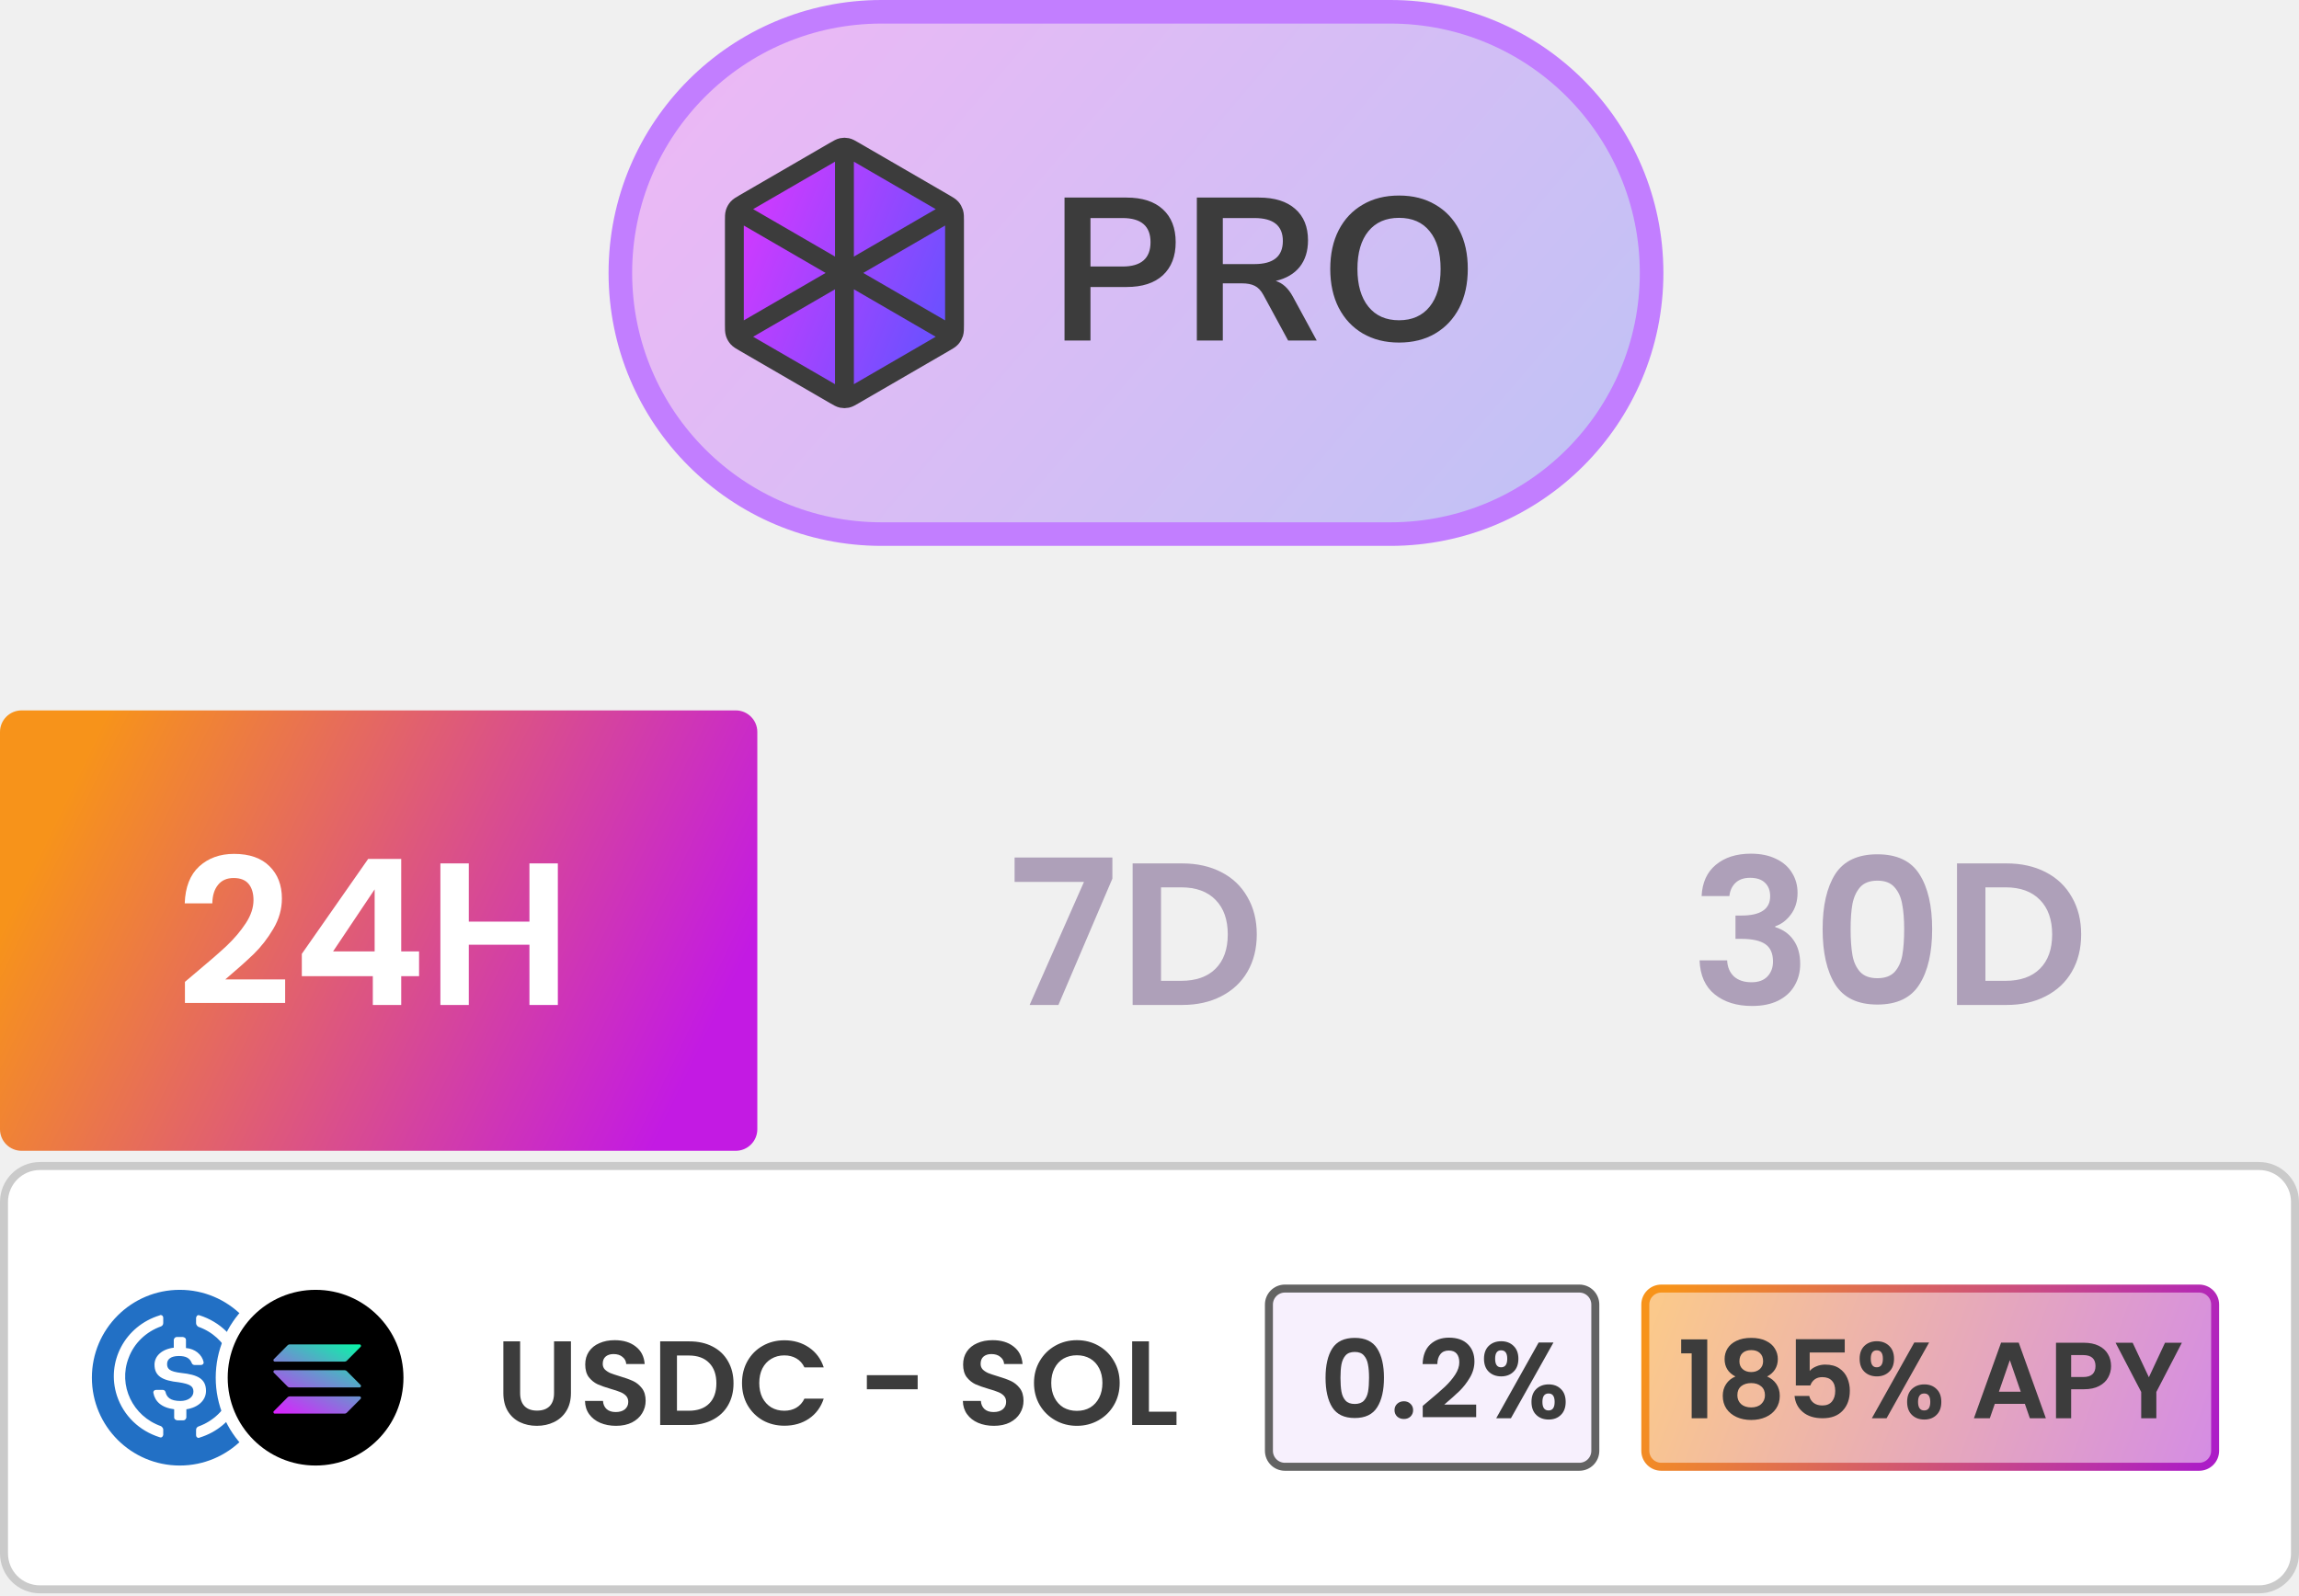
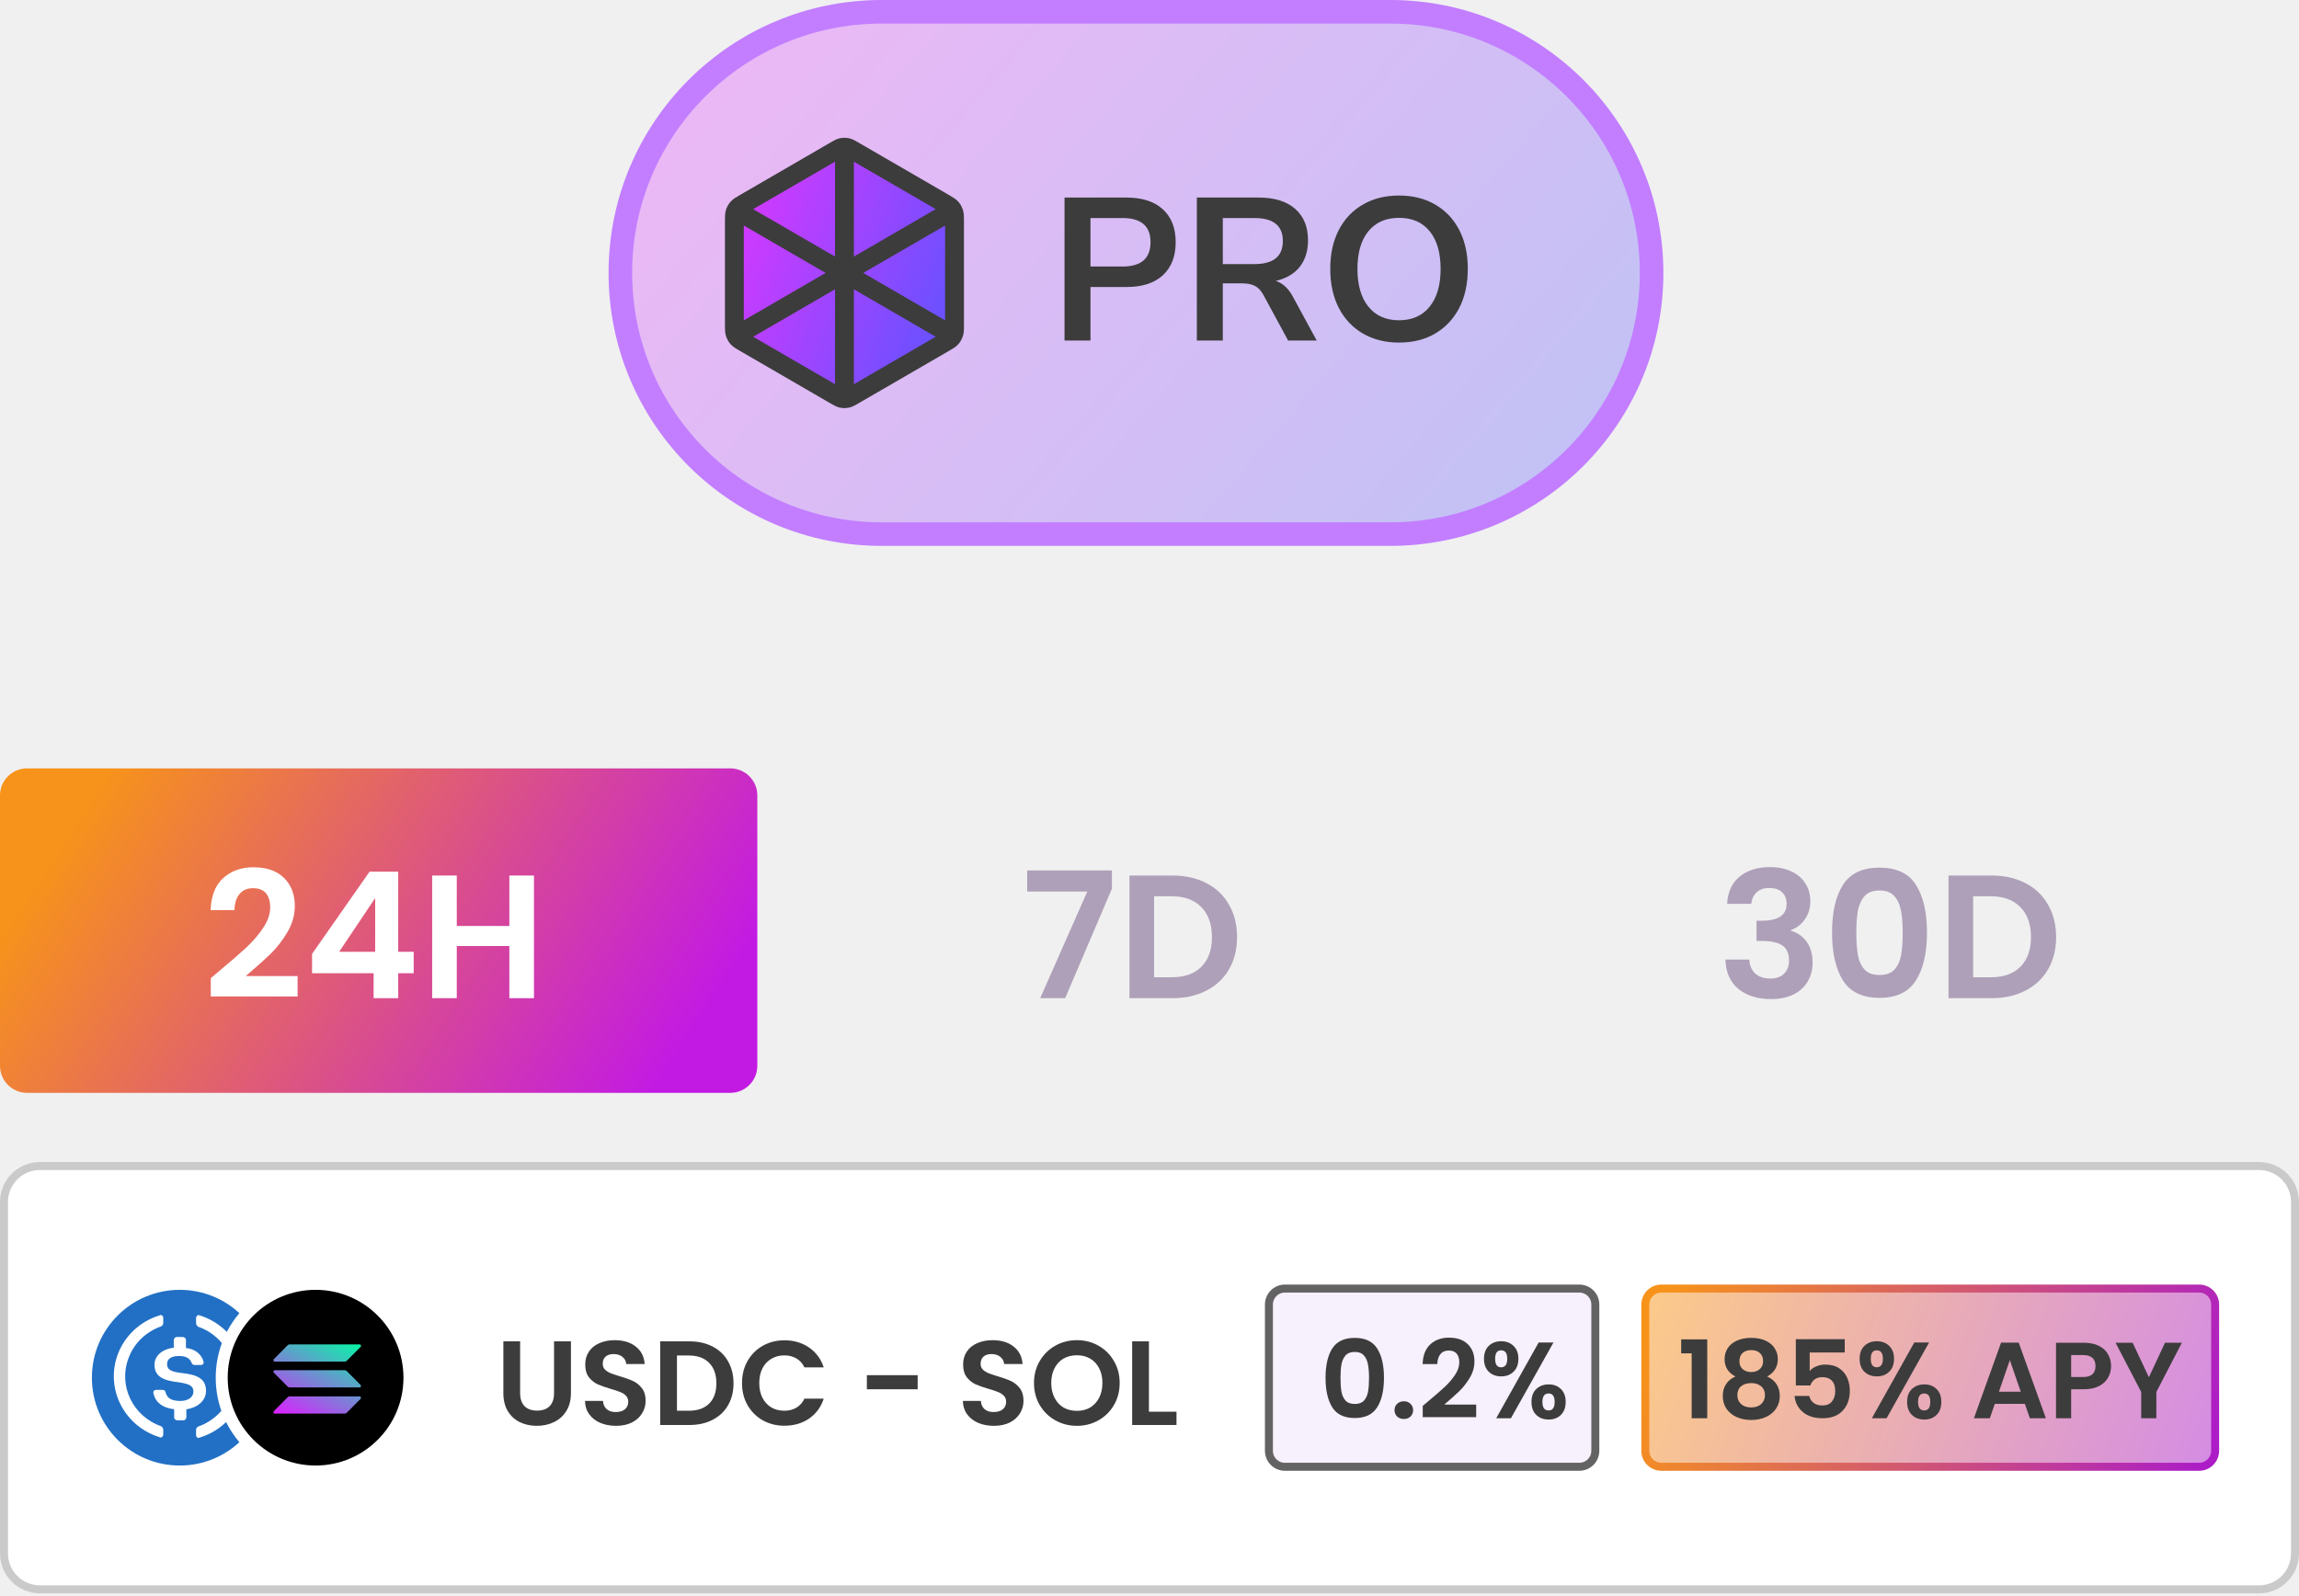
<svg xmlns="http://www.w3.org/2000/svg" width="170" height="118" viewBox="0 0 170 118" fill="none">
-   <rect x="45.872" y="0.872" width="76.256" height="38.632" rx="19.316" fill="url(#paint0_linear_1490_159980)" fill-opacity="0.3" />
+   <rect x="45.872" y="0.872" width="76.256" height="38.632" rx="19.316" fill="url(#paint0_linear_1681_114566)" fill-opacity="0.3" />
  <rect x="45.872" y="0.872" width="76.256" height="38.632" rx="19.316" stroke="#C27EFF" stroke-width="1.744" />
-   <path d="M61.74 11.156C61.997 11.008 62.125 10.933 62.261 10.904C62.381 10.878 62.505 10.878 62.625 10.904C62.761 10.933 62.889 11.008 63.146 11.156L69.839 15.037C70.11 15.194 70.245 15.273 70.344 15.384C70.431 15.483 70.497 15.6 70.538 15.728C70.583 15.872 70.583 16.034 70.583 16.357V24.019C70.583 24.342 70.583 24.504 70.538 24.648C70.497 24.776 70.431 24.893 70.344 24.992C70.245 25.104 70.11 25.182 69.839 25.339L63.146 29.22C62.889 29.368 62.761 29.443 62.625 29.472C62.505 29.498 62.381 29.498 62.261 29.472C62.125 29.443 61.997 29.368 61.74 29.22L55.047 25.339C54.776 25.182 54.641 25.104 54.542 24.992C54.455 24.893 54.389 24.776 54.348 24.648C54.303 24.504 54.303 24.342 54.303 24.019V16.357C54.303 16.034 54.303 15.872 54.348 15.728C54.389 15.6 54.455 15.483 54.542 15.384C54.641 15.273 54.776 15.194 55.047 15.037L61.74 11.156Z" fill="url(#paint1_linear_1490_159980)" />
+   <path d="M61.74 11.156C61.997 11.008 62.125 10.933 62.261 10.904C62.381 10.878 62.505 10.878 62.625 10.904C62.761 10.933 62.889 11.008 63.146 11.156L69.839 15.037C70.11 15.194 70.245 15.273 70.344 15.384C70.431 15.483 70.497 15.6 70.538 15.728C70.583 15.872 70.583 16.034 70.583 16.357V24.019C70.583 24.342 70.583 24.504 70.538 24.648C70.497 24.776 70.431 24.893 70.344 24.992C70.245 25.104 70.11 25.182 69.839 25.339L63.146 29.22C62.889 29.368 62.761 29.443 62.625 29.472C62.505 29.498 62.381 29.498 62.261 29.472C62.125 29.443 61.997 29.368 61.74 29.22L55.047 25.339C54.776 25.182 54.641 25.104 54.542 24.992C54.455 24.893 54.389 24.776 54.348 24.648C54.303 24.504 54.303 24.342 54.303 24.019V16.357C54.303 16.034 54.303 15.872 54.348 15.728C54.389 15.6 54.455 15.483 54.542 15.384C54.641 15.273 54.776 15.194 55.047 15.037L61.74 11.156Z" fill="url(#paint1_linear_1681_114566)" />
  <path d="M62.443 11.221V20.188M62.443 20.188L70.131 15.731M62.443 20.188L54.755 15.731M62.443 20.188V29.155M70.131 24.645L63.146 20.595C62.889 20.447 62.761 20.372 62.625 20.343C62.505 20.317 62.381 20.317 62.261 20.343C62.125 20.372 61.997 20.447 61.74 20.595L54.755 24.645M70.583 24.019V16.357C70.583 16.034 70.583 15.872 70.538 15.728C70.497 15.6 70.431 15.483 70.344 15.384C70.245 15.273 70.11 15.194 69.839 15.037L63.146 11.156C62.889 11.008 62.761 10.933 62.625 10.904C62.505 10.878 62.381 10.878 62.261 10.904C62.125 10.933 61.997 11.008 61.74 11.156L55.047 15.037C54.776 15.194 54.641 15.273 54.542 15.384C54.455 15.483 54.389 15.6 54.348 15.728C54.303 15.872 54.303 16.034 54.303 16.357V24.019C54.303 24.342 54.303 24.504 54.348 24.648C54.389 24.776 54.455 24.893 54.542 24.992C54.641 25.104 54.776 25.182 55.047 25.339L61.74 29.22C61.997 29.368 62.125 29.443 62.261 29.472C62.381 29.498 62.505 29.498 62.625 29.472C62.761 29.443 62.889 29.368 63.146 29.22L69.839 25.339C70.11 25.182 70.245 25.104 70.344 24.992C70.431 24.893 70.497 24.776 70.538 24.648C70.583 24.504 70.583 24.342 70.583 24.019Z" stroke="#3C3C3C" stroke-width="1.395" stroke-linecap="round" stroke-linejoin="round" />
  <path d="M78.716 25.188V14.613H83.305C84.466 14.613 85.361 14.903 85.99 15.483C86.621 16.063 86.936 16.873 86.936 17.913C86.936 18.953 86.621 19.768 85.99 20.358C85.361 20.938 84.466 21.228 83.305 21.228H80.635V25.188H78.716ZM80.635 19.713H83.005C84.385 19.713 85.076 19.113 85.076 17.913C85.076 16.723 84.385 16.128 83.005 16.128H80.635V19.713ZM88.501 25.188V14.613H93.091C94.251 14.613 95.146 14.893 95.776 15.453C96.406 16.003 96.721 16.778 96.721 17.778C96.721 18.568 96.516 19.223 96.106 19.743C95.696 20.253 95.106 20.598 94.336 20.778C94.846 20.938 95.266 21.323 95.596 21.933L97.366 25.188H95.251L93.421 21.813C93.241 21.483 93.026 21.258 92.776 21.138C92.536 21.018 92.226 20.958 91.846 20.958H90.421V25.188H88.501ZM90.421 19.533H92.761C94.161 19.533 94.861 18.963 94.861 17.823C94.861 16.693 94.161 16.128 92.761 16.128H90.421V19.533ZM103.451 25.338C102.431 25.338 101.536 25.113 100.766 24.663C100.006 24.213 99.416 23.583 98.996 22.773C98.576 21.953 98.366 20.993 98.366 19.893C98.366 18.783 98.576 17.823 98.996 17.013C99.416 16.203 100.006 15.578 100.766 15.138C101.526 14.688 102.421 14.463 103.451 14.463C104.481 14.463 105.376 14.688 106.136 15.138C106.896 15.578 107.486 16.203 107.906 17.013C108.326 17.823 108.536 18.778 108.536 19.878C108.536 20.988 108.326 21.953 107.906 22.773C107.486 23.583 106.896 24.213 106.136 24.663C105.376 25.113 104.481 25.338 103.451 25.338ZM103.451 23.688C104.421 23.688 105.176 23.353 105.716 22.683C106.256 22.013 106.526 21.083 106.526 19.893C106.526 18.693 106.256 17.763 105.716 17.103C105.186 16.443 104.431 16.113 103.451 16.113C102.481 16.113 101.726 16.443 101.186 17.103C100.646 17.763 100.376 18.693 100.376 19.893C100.376 21.083 100.646 22.013 101.186 22.683C101.726 23.353 102.481 23.688 103.451 23.688Z" fill="#3C3C3C" />
  <rect x="0.295" y="86.245" width="169.409" height="31.31" rx="2.658" fill="white" />
  <rect x="0.295" y="86.245" width="169.409" height="31.31" rx="2.658" stroke="#CACACA" stroke-width="0.591" />
  <circle cx="13.293" cy="101.9" r="6.941" fill="#2270C5" stroke="white" stroke-width="0.886" />
  <path d="M15.233 102.881C15.233 101.986 14.622 101.679 13.401 101.55C12.529 101.448 12.355 101.243 12.355 100.885C12.355 100.527 12.646 100.297 13.227 100.297C13.75 100.297 14.041 100.45 14.186 100.834C14.216 100.911 14.303 100.962 14.39 100.962H14.855C14.972 100.962 15.059 100.885 15.059 100.783V100.757C14.943 100.194 14.419 99.759 13.751 99.708V99.094C13.751 98.991 13.664 98.914 13.518 98.889H13.082C12.966 98.889 12.879 98.966 12.85 99.094V99.682C11.978 99.785 11.425 100.296 11.425 100.936C11.425 101.781 12.006 102.113 13.227 102.241C14.042 102.369 14.303 102.522 14.303 102.932C14.303 103.342 13.897 103.623 13.344 103.623C12.588 103.623 12.327 103.342 12.239 102.958C12.21 102.855 12.123 102.804 12.036 102.804H11.542C11.425 102.804 11.338 102.881 11.338 102.984V103.009C11.454 103.649 11.919 104.11 12.879 104.238V104.852C12.879 104.954 12.966 105.031 13.111 105.056H13.547C13.664 105.056 13.751 104.98 13.78 104.852V104.238C14.651 104.109 15.233 103.572 15.233 102.881Z" fill="white" />
  <path d="M11.909 105.488C9.805 104.752 8.726 102.467 9.509 100.444C9.913 99.341 10.804 98.501 11.909 98.106C12.018 98.054 12.071 97.975 12.071 97.844V97.476C12.071 97.371 12.018 97.292 11.909 97.266C11.882 97.266 11.829 97.266 11.801 97.293C9.239 98.081 7.836 100.734 8.645 103.23C9.131 104.7 10.291 105.83 11.801 106.303C11.909 106.355 12.017 106.303 12.044 106.198C12.071 106.171 12.071 106.145 12.071 106.092V105.725C12.071 105.645 11.99 105.541 11.909 105.488ZM14.768 97.292C14.66 97.24 14.553 97.292 14.526 97.397C14.499 97.424 14.499 97.45 14.499 97.502V97.87C14.499 97.975 14.579 98.08 14.66 98.133C16.765 98.869 17.844 101.154 17.061 103.177C16.657 104.28 15.766 105.12 14.66 105.514C14.552 105.567 14.499 105.645 14.499 105.777V106.145C14.499 106.25 14.552 106.329 14.66 106.355C14.688 106.355 14.741 106.355 14.768 106.328C17.331 105.54 18.734 102.887 17.925 100.391C17.439 98.895 16.253 97.765 14.768 97.292Z" fill="white" />
  <circle cx="23.336" cy="101.9" r="6.941" fill="black" stroke="white" stroke-width="0.886" />
-   <path d="M21.269 103.347C21.308 103.307 21.362 103.285 21.418 103.285H26.588C26.682 103.285 26.73 103.4 26.663 103.466L25.641 104.495C25.601 104.536 25.548 104.558 25.492 104.558H20.323C20.228 104.558 20.181 104.443 20.248 104.377L21.269 103.347Z" fill="url(#paint2_linear_1490_159980)" />
-   <path d="M21.269 99.501C21.308 99.46 21.362 99.438 21.418 99.438H26.588C26.682 99.438 26.73 99.553 26.663 99.62L25.641 100.649C25.601 100.689 25.548 100.711 25.492 100.711H20.323C20.228 100.711 20.181 100.596 20.248 100.53L21.269 99.501Z" fill="url(#paint3_linear_1490_159980)" />
-   <path d="M25.641 101.411C25.601 101.371 25.548 101.349 25.492 101.349H20.323C20.228 101.349 20.181 101.464 20.248 101.53L21.27 102.559C21.31 102.6 21.363 102.622 21.419 102.622H26.589C26.684 102.622 26.731 102.507 26.664 102.44L25.641 101.411Z" fill="url(#paint4_linear_1490_159980)" />
+   <path d="M21.269 103.347C21.308 103.307 21.362 103.285 21.418 103.285H26.588C26.682 103.285 26.73 103.4 26.663 103.466L25.641 104.495C25.601 104.536 25.548 104.558 25.492 104.558H20.323C20.228 104.558 20.181 104.443 20.248 104.377L21.269 103.347Z" fill="url(#paint2_linear_1681_114566)" />
+   <path d="M21.269 99.501C21.308 99.46 21.362 99.438 21.418 99.438H26.588C26.682 99.438 26.73 99.553 26.663 99.62L25.641 100.649C25.601 100.689 25.548 100.711 25.492 100.711H20.323C20.228 100.711 20.181 100.596 20.248 100.53L21.269 99.501Z" fill="url(#paint3_linear_1681_114566)" />
+   <path d="M25.641 101.411C25.601 101.371 25.548 101.349 25.492 101.349H20.323C20.228 101.349 20.181 101.464 20.248 101.53L21.27 102.559C21.31 102.6 21.363 102.622 21.419 102.622H26.589C26.684 102.622 26.731 102.507 26.664 102.44L25.641 101.411Z" fill="url(#paint4_linear_1681_114566)" />
  <path d="M38.461 99.214V103.042C38.461 103.462 38.571 103.784 38.789 104.008C39.008 104.227 39.315 104.336 39.711 104.336C40.112 104.336 40.423 104.227 40.641 104.008C40.86 103.784 40.969 103.462 40.969 103.042V99.214H42.218V103.033C42.218 103.559 42.103 104.005 41.873 104.371C41.648 104.732 41.344 105.004 40.96 105.187C40.582 105.37 40.16 105.461 39.693 105.461C39.232 105.461 38.813 105.37 38.435 105.187C38.062 105.004 37.767 104.732 37.548 104.371C37.33 104.005 37.221 103.559 37.221 103.033V99.214H38.461ZM45.553 105.461C45.121 105.461 44.732 105.388 44.383 105.24C44.04 105.092 43.769 104.88 43.568 104.602C43.367 104.324 43.264 103.996 43.258 103.618H44.587C44.605 103.872 44.693 104.073 44.853 104.221C45.018 104.369 45.243 104.442 45.526 104.442C45.816 104.442 46.043 104.374 46.209 104.239C46.374 104.097 46.457 103.914 46.457 103.689C46.457 103.506 46.401 103.355 46.288 103.237C46.176 103.119 46.034 103.028 45.863 102.963C45.697 102.892 45.467 102.815 45.172 102.732C44.77 102.614 44.442 102.499 44.188 102.387C43.94 102.268 43.724 102.094 43.541 101.864C43.364 101.627 43.275 101.314 43.275 100.924C43.275 100.558 43.367 100.239 43.55 99.967C43.733 99.696 43.99 99.489 44.321 99.347C44.652 99.199 45.03 99.126 45.455 99.126C46.093 99.126 46.61 99.282 47.006 99.595C47.408 99.902 47.629 100.334 47.671 100.889H46.306C46.294 100.676 46.203 100.502 46.031 100.366C45.866 100.224 45.644 100.153 45.367 100.153C45.124 100.153 44.929 100.216 44.782 100.34C44.64 100.464 44.569 100.644 44.569 100.88C44.569 101.046 44.622 101.184 44.729 101.297C44.841 101.403 44.977 101.492 45.136 101.562C45.302 101.627 45.532 101.704 45.827 101.793C46.229 101.911 46.557 102.029 46.811 102.147C47.065 102.265 47.284 102.443 47.467 102.679C47.65 102.915 47.742 103.225 47.742 103.609C47.742 103.94 47.656 104.247 47.484 104.531C47.313 104.815 47.062 105.042 46.731 105.213C46.401 105.379 46.008 105.461 45.553 105.461ZM50.979 99.214C51.629 99.214 52.199 99.341 52.69 99.595C53.186 99.849 53.567 100.213 53.833 100.685C54.104 101.152 54.24 101.695 54.24 102.316C54.24 102.936 54.104 103.479 53.833 103.946C53.567 104.407 53.186 104.764 52.69 105.018C52.199 105.272 51.629 105.399 50.979 105.399H48.817V99.214H50.979ZM50.935 104.345C51.585 104.345 52.087 104.168 52.441 103.813C52.796 103.459 52.973 102.96 52.973 102.316C52.973 101.672 52.796 101.17 52.441 100.809C52.087 100.443 51.585 100.26 50.935 100.26H50.058V104.345H50.935ZM54.868 102.298C54.868 101.689 55.003 101.146 55.275 100.667C55.553 100.183 55.928 99.808 56.401 99.542C56.879 99.27 57.414 99.134 58.005 99.134C58.696 99.134 59.301 99.312 59.821 99.666C60.341 100.021 60.704 100.511 60.911 101.137H59.484C59.343 100.842 59.142 100.62 58.882 100.472C58.628 100.325 58.332 100.251 57.996 100.251C57.635 100.251 57.313 100.337 57.03 100.508C56.752 100.673 56.533 100.91 56.374 101.217C56.22 101.524 56.144 101.884 56.144 102.298C56.144 102.706 56.22 103.066 56.374 103.379C56.533 103.686 56.752 103.925 57.03 104.097C57.313 104.262 57.635 104.345 57.996 104.345C58.332 104.345 58.628 104.271 58.882 104.123C59.142 103.97 59.343 103.745 59.484 103.45H60.911C60.704 104.082 60.341 104.575 59.821 104.93C59.307 105.278 58.702 105.453 58.005 105.453C57.414 105.453 56.879 105.32 56.401 105.054C55.928 104.782 55.553 104.407 55.275 103.928C55.003 103.45 54.868 102.906 54.868 102.298ZM67.857 101.713V102.759H64.1V101.713H67.857ZM73.496 105.461C73.064 105.461 72.674 105.388 72.326 105.24C71.983 105.092 71.711 104.88 71.511 104.602C71.31 104.324 71.206 103.996 71.2 103.618H72.53C72.547 103.872 72.636 104.073 72.796 104.221C72.961 104.369 73.185 104.442 73.469 104.442C73.758 104.442 73.986 104.374 74.151 104.239C74.317 104.097 74.399 103.914 74.399 103.689C74.399 103.506 74.343 103.355 74.231 103.237C74.119 103.119 73.977 103.028 73.806 102.963C73.64 102.892 73.41 102.815 73.115 102.732C72.713 102.614 72.385 102.499 72.131 102.387C71.883 102.268 71.667 102.094 71.484 101.864C71.307 101.627 71.218 101.314 71.218 100.924C71.218 100.558 71.31 100.239 71.493 99.967C71.676 99.696 71.933 99.489 72.264 99.347C72.595 99.199 72.973 99.126 73.398 99.126C74.036 99.126 74.553 99.282 74.949 99.595C75.35 99.902 75.572 100.334 75.613 100.889H74.249C74.237 100.676 74.145 100.502 73.974 100.366C73.809 100.224 73.587 100.153 73.309 100.153C73.067 100.153 72.872 100.216 72.725 100.34C72.583 100.464 72.512 100.644 72.512 100.88C72.512 101.046 72.565 101.184 72.671 101.297C72.784 101.403 72.919 101.492 73.079 101.562C73.244 101.627 73.475 101.704 73.77 101.793C74.172 101.911 74.5 102.029 74.754 102.147C75.008 102.265 75.226 102.443 75.41 102.679C75.593 102.915 75.684 103.225 75.684 103.609C75.684 103.94 75.599 104.247 75.427 104.531C75.256 104.815 75.005 105.042 74.674 105.213C74.343 105.379 73.95 105.461 73.496 105.461ZM79.631 105.461C79.052 105.461 78.52 105.326 78.036 105.054C77.551 104.782 77.168 104.407 76.884 103.928C76.6 103.444 76.459 102.898 76.459 102.289C76.459 101.686 76.6 101.146 76.884 100.667C77.168 100.183 77.551 99.805 78.036 99.533C78.52 99.261 79.052 99.126 79.631 99.126C80.216 99.126 80.748 99.261 81.226 99.533C81.71 99.805 82.091 100.183 82.369 100.667C82.653 101.146 82.794 101.686 82.794 102.289C82.794 102.898 82.653 103.444 82.369 103.928C82.091 104.407 81.71 104.782 81.226 105.054C80.742 105.326 80.21 105.461 79.631 105.461ZM79.631 104.354C80.003 104.354 80.331 104.271 80.615 104.106C80.898 103.934 81.12 103.692 81.279 103.379C81.439 103.066 81.518 102.703 81.518 102.289C81.518 101.876 81.439 101.515 81.279 101.208C81.12 100.895 80.898 100.656 80.615 100.49C80.331 100.325 80.003 100.242 79.631 100.242C79.259 100.242 78.928 100.325 78.638 100.49C78.355 100.656 78.133 100.895 77.974 101.208C77.814 101.515 77.735 101.876 77.735 102.289C77.735 102.703 77.814 103.066 77.974 103.379C78.133 103.692 78.355 103.934 78.638 104.106C78.928 104.271 79.259 104.354 79.631 104.354ZM84.958 104.416H86.996V105.399H83.717V99.214H84.958V104.416Z" fill="#3C3C3C" />
  <rect x="93.831" y="95.309" width="24.135" height="13.181" rx="1.182" fill="#F7F0FD" />
  <rect x="93.831" y="95.309" width="24.135" height="13.181" rx="1.182" stroke="#636363" stroke-width="0.591" />
  <path d="M98.018 101.908C98.018 100.985 98.183 100.263 98.514 99.74C98.85 99.217 99.404 98.956 100.178 98.956C100.951 98.956 101.503 99.217 101.834 99.74C102.17 100.263 102.338 100.985 102.338 101.908C102.338 102.836 102.17 103.564 101.834 104.092C101.503 104.62 100.951 104.884 100.178 104.884C99.404 104.884 98.85 104.62 98.514 104.092C98.183 103.564 98.018 102.836 98.018 101.908ZM101.234 101.908C101.234 101.513 101.207 101.183 101.154 100.916C101.106 100.644 101.004 100.423 100.85 100.252C100.7 100.081 100.476 99.996 100.178 99.996C99.879 99.996 99.652 100.081 99.498 100.252C99.348 100.423 99.247 100.644 99.194 100.916C99.146 101.183 99.122 101.513 99.122 101.908C99.122 102.313 99.146 102.655 99.194 102.932C99.242 103.204 99.343 103.425 99.498 103.596C99.652 103.761 99.879 103.844 100.178 103.844C100.476 103.844 100.703 103.761 100.858 103.596C101.012 103.425 101.114 103.204 101.162 102.932C101.21 102.655 101.234 102.313 101.234 101.908ZM103.814 104.956C103.611 104.956 103.443 104.895 103.31 104.772C103.182 104.644 103.118 104.487 103.118 104.3C103.118 104.113 103.182 103.959 103.31 103.836C103.443 103.708 103.611 103.644 103.814 103.644C104.011 103.644 104.174 103.708 104.302 103.836C104.43 103.959 104.494 104.113 104.494 104.3C104.494 104.487 104.43 104.644 104.302 104.772C104.174 104.895 104.011 104.956 103.814 104.956ZM105.62 103.636C106.132 103.209 106.54 102.855 106.844 102.572C107.148 102.284 107.401 101.985 107.604 101.676C107.806 101.367 107.908 101.063 107.908 100.764C107.908 100.492 107.844 100.279 107.716 100.124C107.588 99.969 107.39 99.892 107.124 99.892C106.857 99.892 106.652 99.983 106.508 100.164C106.364 100.34 106.289 100.583 106.284 100.892H105.196C105.217 100.252 105.406 99.767 105.764 99.436C106.126 99.105 106.585 98.94 107.14 98.94C107.748 98.94 108.214 99.103 108.54 99.428C108.865 99.748 109.028 100.172 109.028 100.7C109.028 101.116 108.916 101.513 108.692 101.892C108.468 102.271 108.212 102.601 107.924 102.884C107.636 103.161 107.26 103.497 106.796 103.892H109.156V104.82H105.204V103.988L105.62 103.636ZM109.734 100.5C109.734 100.095 109.851 99.777 110.086 99.548C110.326 99.319 110.632 99.204 111.006 99.204C111.379 99.204 111.683 99.319 111.918 99.548C112.158 99.777 112.278 100.095 112.278 100.5C112.278 100.911 112.158 101.231 111.918 101.46C111.683 101.689 111.379 101.804 111.006 101.804C110.632 101.804 110.326 101.689 110.086 101.46C109.851 101.231 109.734 100.911 109.734 100.5ZM114.87 99.3L111.726 104.9H110.638L113.774 99.3H114.87ZM110.998 99.876C110.704 99.876 110.558 100.084 110.558 100.5C110.558 100.921 110.704 101.132 110.998 101.132C111.142 101.132 111.254 101.081 111.334 100.98C111.414 100.873 111.454 100.713 111.454 100.5C111.454 100.084 111.302 99.876 110.998 99.876ZM113.246 103.692C113.246 103.281 113.363 102.964 113.598 102.74C113.838 102.511 114.144 102.396 114.518 102.396C114.891 102.396 115.192 102.511 115.422 102.74C115.656 102.964 115.774 103.281 115.774 103.692C115.774 104.103 115.656 104.423 115.422 104.652C115.192 104.881 114.891 104.996 114.518 104.996C114.139 104.996 113.832 104.881 113.598 104.652C113.363 104.423 113.246 104.103 113.246 103.692ZM114.51 103.068C114.206 103.068 114.054 103.276 114.054 103.692C114.054 104.113 114.206 104.324 114.51 104.324C114.808 104.324 114.958 104.113 114.958 103.692C114.958 103.276 114.808 103.068 114.51 103.068Z" fill="#3C3C3C" />
-   <rect x="121.663" y="95.309" width="42.135" height="13.181" rx="1.182" fill="url(#paint5_linear_1490_159980)" fill-opacity="0.5" />
-   <rect x="121.663" y="95.309" width="42.135" height="13.181" rx="1.182" stroke="url(#paint6_linear_1490_159980)" stroke-width="0.591" />
+   <rect x="121.663" y="95.309" width="42.135" height="13.181" rx="1.182" fill="url(#paint5_linear_1681_114566)" fill-opacity="0.5" />
+   <rect x="121.663" y="95.309" width="42.135" height="13.181" rx="1.182" stroke="url(#paint6_linear_1681_114566)" stroke-width="0.591" />
  <path d="M124.315 100.1V99.068H126.243V104.9H125.091V100.1H124.315ZM128.326 101.812C127.792 101.535 127.526 101.105 127.526 100.524C127.526 100.236 127.598 99.975 127.742 99.74C127.891 99.5 128.112 99.311 128.406 99.172C128.704 99.028 129.067 98.956 129.494 98.956C129.92 98.956 130.28 99.028 130.574 99.172C130.872 99.311 131.094 99.5 131.238 99.74C131.387 99.975 131.462 100.236 131.462 100.524C131.462 100.817 131.39 101.076 131.246 101.3C131.102 101.519 130.91 101.689 130.67 101.812C130.963 101.94 131.192 102.127 131.358 102.372C131.523 102.617 131.606 102.908 131.606 103.244C131.606 103.607 131.512 103.924 131.326 104.196C131.144 104.463 130.894 104.668 130.574 104.812C130.254 104.956 129.894 105.028 129.494 105.028C129.094 105.028 128.734 104.956 128.414 104.812C128.099 104.668 127.848 104.463 127.662 104.196C127.48 103.924 127.39 103.607 127.39 103.244C127.39 102.908 127.472 102.617 127.638 102.372C127.803 102.121 128.032 101.935 128.326 101.812ZM130.374 100.684C130.374 100.423 130.294 100.22 130.134 100.076C129.979 99.932 129.766 99.86 129.494 99.86C129.227 99.86 129.014 99.932 128.854 100.076C128.699 100.22 128.622 100.425 128.622 100.692C128.622 100.932 128.702 101.124 128.862 101.268C129.027 101.412 129.238 101.484 129.494 101.484C129.75 101.484 129.96 101.412 130.126 101.268C130.291 101.119 130.374 100.924 130.374 100.684ZM129.494 102.3C129.19 102.3 128.942 102.377 128.75 102.532C128.563 102.687 128.47 102.908 128.47 103.196C128.47 103.463 128.56 103.681 128.742 103.852C128.928 104.017 129.179 104.1 129.494 104.1C129.808 104.1 130.056 104.015 130.238 103.844C130.419 103.673 130.51 103.457 130.51 103.196C130.51 102.913 130.416 102.695 130.23 102.54C130.043 102.38 129.798 102.3 129.494 102.3ZM136.41 100.036H133.818V101.404C133.93 101.265 134.09 101.153 134.298 101.068C134.506 100.977 134.728 100.932 134.962 100.932C135.389 100.932 135.738 101.025 136.01 101.212C136.282 101.399 136.48 101.639 136.602 101.932C136.725 102.22 136.786 102.529 136.786 102.86C136.786 103.473 136.61 103.967 136.258 104.34C135.912 104.713 135.416 104.9 134.77 104.9C134.162 104.9 133.677 104.748 133.314 104.444C132.952 104.14 132.746 103.743 132.698 103.252H133.786C133.834 103.465 133.941 103.636 134.106 103.764C134.277 103.892 134.493 103.956 134.754 103.956C135.069 103.956 135.306 103.857 135.466 103.66C135.626 103.463 135.706 103.201 135.706 102.876C135.706 102.545 135.624 102.295 135.458 102.124C135.298 101.948 135.061 101.86 134.746 101.86C134.522 101.86 134.336 101.916 134.186 102.028C134.037 102.14 133.93 102.289 133.866 102.476H132.794V99.052H136.41V100.036ZM137.511 100.5C137.511 100.095 137.628 99.777 137.863 99.548C138.103 99.319 138.41 99.204 138.783 99.204C139.156 99.204 139.46 99.319 139.695 99.548C139.935 99.777 140.055 100.095 140.055 100.5C140.055 100.911 139.935 101.231 139.695 101.46C139.46 101.689 139.156 101.804 138.783 101.804C138.41 101.804 138.103 101.689 137.863 101.46C137.628 101.231 137.511 100.911 137.511 100.5ZM142.647 99.3L139.503 104.9H138.415L141.551 99.3H142.647ZM138.775 99.876C138.482 99.876 138.335 100.084 138.335 100.5C138.335 100.921 138.482 101.132 138.775 101.132C138.919 101.132 139.031 101.081 139.111 100.98C139.191 100.873 139.231 100.713 139.231 100.5C139.231 100.084 139.079 99.876 138.775 99.876ZM141.023 103.692C141.023 103.281 141.14 102.964 141.375 102.74C141.615 102.511 141.922 102.396 142.295 102.396C142.668 102.396 142.97 102.511 143.199 102.74C143.434 102.964 143.551 103.281 143.551 103.692C143.551 104.103 143.434 104.423 143.199 104.652C142.97 104.881 142.668 104.996 142.295 104.996C141.916 104.996 141.61 104.881 141.375 104.652C141.14 104.423 141.023 104.103 141.023 103.692ZM142.287 103.068C141.983 103.068 141.831 103.276 141.831 103.692C141.831 104.113 141.983 104.324 142.287 104.324C142.586 104.324 142.735 104.113 142.735 103.692C142.735 103.276 142.586 103.068 142.287 103.068ZM149.73 103.836H147.506L147.138 104.9H145.962L147.97 99.308H149.274L151.282 104.9H150.098L149.73 103.836ZM149.426 102.94L148.618 100.604L147.81 102.94H149.426ZM156.104 101.044C156.104 101.343 156.032 101.623 155.888 101.884C155.75 102.145 155.528 102.356 155.224 102.516C154.926 102.676 154.547 102.756 154.088 102.756H153.152V104.9H152.032V99.316H154.088C154.52 99.316 154.888 99.391 155.192 99.54C155.496 99.689 155.723 99.895 155.872 100.156C156.027 100.417 156.104 100.713 156.104 101.044ZM154.04 101.852C154.35 101.852 154.579 101.783 154.728 101.644C154.878 101.5 154.952 101.3 154.952 101.044C154.952 100.5 154.648 100.228 154.04 100.228H153.152V101.852H154.04ZM161.34 99.316L159.452 102.956V104.9H158.332V102.956L156.436 99.316H157.7L158.9 101.868L160.092 99.316H161.34Z" fill="#3C3C3C" />
-   <rect y="52.545" width="56" height="32.574" rx="1.596" fill="url(#paint7_linear_1490_159980)" />
-   <path d="M14.455 71.963C15.415 71.162 16.18 70.498 16.75 69.968C17.32 69.427 17.795 68.868 18.175 68.287C18.555 67.707 18.745 67.138 18.745 66.578C18.745 66.067 18.625 65.668 18.385 65.377C18.145 65.088 17.775 64.942 17.275 64.942C16.775 64.942 16.39 65.112 16.12 65.453C15.85 65.782 15.71 66.237 15.7 66.817H13.66C13.7 65.618 14.055 64.707 14.725 64.088C15.405 63.468 16.265 63.157 17.305 63.157C18.445 63.157 19.32 63.462 19.93 64.073C20.54 64.672 20.845 65.468 20.845 66.457C20.845 67.237 20.635 67.983 20.215 68.692C19.795 69.403 19.315 70.022 18.775 70.552C18.235 71.073 17.53 71.703 16.66 72.442H21.085V74.183H13.675V72.623L14.455 71.963ZM22.318 72.203V70.552L27.223 63.532H29.668V70.373H30.988V72.203H29.668V74.332H27.568V72.203H22.318ZM27.703 65.782L24.628 70.373H27.703V65.782ZM41.25 63.862V74.332H39.15V69.877H34.665V74.332H32.565V63.862H34.665V68.168H39.15V63.862H41.25Z" fill="white" />
-   <path d="M82.255 64.987L78.265 74.332H76.135L80.155 65.228H75.025V63.428H82.255V64.987ZM87.413 63.862C88.513 63.862 89.478 64.078 90.308 64.507C91.148 64.938 91.793 65.552 92.243 66.353C92.703 67.142 92.933 68.062 92.933 69.112C92.933 70.162 92.703 71.082 92.243 71.873C91.793 72.653 91.148 73.257 90.308 73.688C89.478 74.118 88.513 74.332 87.413 74.332H83.753V63.862H87.413ZM87.338 72.547C88.438 72.547 89.288 72.248 89.888 71.647C90.488 71.047 90.788 70.203 90.788 69.112C90.788 68.022 90.488 67.172 89.888 66.562C89.288 65.942 88.438 65.632 87.338 65.632H85.853V72.547H87.338Z" fill="#AEA0B9" />
-   <path d="M125.825 66.278C125.875 65.278 126.225 64.507 126.875 63.968C127.535 63.417 128.4 63.142 129.47 63.142C130.2 63.142 130.825 63.273 131.345 63.532C131.865 63.782 132.255 64.127 132.515 64.567C132.785 64.998 132.92 65.487 132.92 66.037C132.92 66.668 132.755 67.203 132.425 67.642C132.105 68.073 131.72 68.362 131.27 68.513V68.573C131.85 68.752 132.3 69.073 132.62 69.532C132.95 69.993 133.115 70.582 133.115 71.302C133.115 71.903 132.975 72.438 132.695 72.907C132.425 73.377 132.02 73.748 131.48 74.017C130.95 74.278 130.31 74.407 129.56 74.407C128.43 74.407 127.51 74.123 126.8 73.552C126.09 72.983 125.715 72.142 125.675 71.032H127.715C127.735 71.522 127.9 71.918 128.21 72.218C128.53 72.507 128.965 72.653 129.515 72.653C130.025 72.653 130.415 72.513 130.685 72.233C130.965 71.942 131.105 71.573 131.105 71.123C131.105 70.522 130.915 70.093 130.535 69.832C130.155 69.573 129.565 69.442 128.765 69.442H128.33V67.718H128.765C130.185 67.718 130.895 67.243 130.895 66.293C130.895 65.862 130.765 65.528 130.505 65.287C130.255 65.047 129.89 64.927 129.41 64.927C128.94 64.927 128.575 65.058 128.315 65.317C128.065 65.567 127.92 65.888 127.88 66.278H125.825ZM134.774 68.722C134.774 66.993 135.084 65.638 135.704 64.657C136.334 63.678 137.374 63.188 138.824 63.188C140.274 63.188 141.309 63.678 141.929 64.657C142.559 65.638 142.874 66.993 142.874 68.722C142.874 70.463 142.559 71.828 141.929 72.817C141.309 73.808 140.274 74.302 138.824 74.302C137.374 74.302 136.334 73.808 135.704 72.817C135.084 71.828 134.774 70.463 134.774 68.722ZM140.804 68.722C140.804 67.983 140.754 67.362 140.654 66.862C140.564 66.353 140.374 65.938 140.084 65.618C139.804 65.297 139.384 65.138 138.824 65.138C138.264 65.138 137.839 65.297 137.549 65.618C137.269 65.938 137.079 66.353 136.979 66.862C136.889 67.362 136.844 67.983 136.844 68.722C136.844 69.483 136.889 70.123 136.979 70.642C137.069 71.153 137.259 71.567 137.549 71.888C137.839 72.198 138.264 72.353 138.824 72.353C139.384 72.353 139.809 72.198 140.099 71.888C140.389 71.567 140.579 71.153 140.669 70.642C140.759 70.123 140.804 69.483 140.804 68.722ZM148.372 63.862C149.472 63.862 150.437 64.078 151.267 64.507C152.107 64.938 152.752 65.552 153.202 66.353C153.662 67.142 153.892 68.062 153.892 69.112C153.892 70.162 153.662 71.082 153.202 71.873C152.752 72.653 152.107 73.257 151.267 73.688C150.437 74.118 149.472 74.332 148.372 74.332H144.712V63.862H148.372ZM148.297 72.547C149.397 72.547 150.247 72.248 150.847 71.647C151.447 71.047 151.747 70.203 151.747 69.112C151.747 68.022 151.447 67.172 150.847 66.562C150.247 65.942 149.397 65.632 148.297 65.632H146.812V72.547H148.297Z" fill="#AEA0B9" />
+   <rect y="56.833" width="56" height="24" rx="2" fill="url(#paint7_linear_1681_114566)" />
+   <path d="M16.261 71.778C17.093 71.085 17.756 70.509 18.25 70.049C18.744 69.582 19.156 69.096 19.485 68.594C19.814 68.091 19.979 67.597 19.979 67.112C19.979 66.669 19.875 66.323 19.667 66.072C19.459 65.82 19.138 65.695 18.705 65.695C18.272 65.695 17.938 65.842 17.704 66.136C17.47 66.422 17.349 66.817 17.34 67.32H15.572C15.607 66.279 15.914 65.491 16.495 64.954C17.084 64.416 17.83 64.147 18.731 64.147C19.719 64.147 20.477 64.412 21.006 64.941C21.535 65.46 21.799 66.15 21.799 67.007C21.799 67.683 21.617 68.329 21.253 68.945C20.889 69.56 20.473 70.097 20.005 70.556C19.537 71.007 18.926 71.553 18.172 72.195H22.007V73.703H15.585V72.35L16.261 71.778ZM23.076 71.987V70.556L27.327 64.472H29.446V70.4H30.59V71.987H29.446V73.832H27.626V71.987H23.076ZM27.743 66.422L25.078 70.4H27.743V66.422ZM39.484 64.758V73.832H37.664V69.972H33.777V73.832H31.957V64.758H33.777V68.49H37.664V64.758H39.484Z" fill="white" />
+   <path d="M82.221 65.734L78.763 73.832H76.917L80.401 65.942H75.955V64.382H82.221V65.734ZM86.691 64.758C87.644 64.758 88.481 64.945 89.2 65.317C89.928 65.69 90.487 66.223 90.877 66.916C91.276 67.601 91.475 68.398 91.475 69.308C91.475 70.219 91.276 71.016 90.877 71.701C90.487 72.376 89.928 72.901 89.2 73.273C88.481 73.646 87.644 73.832 86.691 73.832H83.519V64.758H86.691ZM86.626 72.285C87.579 72.285 88.316 72.025 88.836 71.505C89.356 70.986 89.616 70.253 89.616 69.308C89.616 68.364 89.356 67.627 88.836 67.099C88.316 66.561 87.579 66.293 86.626 66.293H85.339V72.285H86.626Z" fill="#AEA0B9" />
+   <path d="M127.715 66.852C127.758 65.985 128.062 65.317 128.625 64.85C129.197 64.373 129.947 64.135 130.874 64.135C131.507 64.135 132.048 64.247 132.499 64.472C132.95 64.689 133.288 64.988 133.513 65.37C133.747 65.742 133.864 66.167 133.864 66.644C133.864 67.189 133.721 67.653 133.435 68.034C133.158 68.407 132.824 68.659 132.434 68.788V68.841C132.937 68.996 133.327 69.274 133.604 69.672C133.89 70.071 134.033 70.582 134.033 71.207C134.033 71.727 133.912 72.19 133.669 72.597C133.435 73.005 133.084 73.326 132.616 73.559C132.157 73.785 131.602 73.897 130.952 73.897C129.973 73.897 129.175 73.65 128.56 73.156C127.945 72.662 127.62 71.934 127.585 70.972H129.353C129.37 71.397 129.513 71.74 129.782 71.999C130.059 72.251 130.436 72.376 130.913 72.376C131.355 72.376 131.693 72.255 131.927 72.013C132.17 71.761 132.291 71.441 132.291 71.05C132.291 70.531 132.126 70.158 131.797 69.933C131.468 69.707 130.956 69.594 130.263 69.594H129.886V68.1H130.263C131.494 68.1 132.109 67.688 132.109 66.865C132.109 66.492 131.996 66.201 131.771 65.993C131.554 65.785 131.238 65.681 130.822 65.681C130.415 65.681 130.098 65.794 129.873 66.019C129.656 66.236 129.531 66.513 129.496 66.852H127.715ZM135.471 68.971C135.471 67.471 135.74 66.297 136.277 65.448C136.823 64.598 137.725 64.174 138.981 64.174C140.238 64.174 141.135 64.598 141.672 65.448C142.218 66.297 142.491 67.471 142.491 68.971C142.491 70.478 142.218 71.662 141.672 72.519C141.135 73.377 140.238 73.806 138.981 73.806C137.725 73.806 136.823 73.377 136.277 72.519C135.74 71.662 135.471 70.478 135.471 68.971ZM140.697 68.971C140.697 68.329 140.654 67.792 140.567 67.359C140.489 66.916 140.325 66.557 140.073 66.279C139.831 66.002 139.467 65.864 138.981 65.864C138.496 65.864 138.128 66.002 137.876 66.279C137.634 66.557 137.469 66.916 137.382 67.359C137.304 67.792 137.265 68.329 137.265 68.971C137.265 69.629 137.304 70.184 137.382 70.635C137.46 71.076 137.625 71.436 137.876 71.713C138.128 71.982 138.496 72.117 138.981 72.117C139.467 72.117 139.835 71.982 140.086 71.713C140.338 71.436 140.502 71.076 140.58 70.635C140.658 70.184 140.697 69.629 140.697 68.971ZM147.256 64.758C148.209 64.758 149.045 64.945 149.765 65.317C150.493 65.69 151.052 66.223 151.442 66.916C151.84 67.601 152.04 68.398 152.04 69.308C152.04 70.219 151.84 71.016 151.442 71.701C151.052 72.376 150.493 72.901 149.765 73.273C149.045 73.646 148.209 73.832 147.256 73.832H144.084V64.758H147.256ZM147.191 72.285C148.144 72.285 148.881 72.025 149.401 71.505C149.921 70.986 150.181 70.253 150.181 69.308C150.181 68.364 149.921 67.627 149.401 67.099C148.881 66.561 148.144 66.293 147.191 66.293H145.904V72.285H147.191Z" fill="#AEA0B9" />
  <defs>
-     <linearGradient id="paint0_linear_1490_159980" x1="115.433" y1="35.666" x2="63.826" y2="-8.458" gradientUnits="userSpaceOnUse">
+     <linearGradient id="paint0_linear_1681_114566" x1="115.433" y1="35.666" x2="63.826" y2="-8.458" gradientUnits="userSpaceOnUse">
      <stop stop-color="#5855FF" />
      <stop offset="1" stop-color="#E036FF" />
    </linearGradient>
-     <linearGradient id="paint1_linear_1490_159980" x1="70.583" y1="29.491" x2="50.129" y2="21.274" gradientUnits="userSpaceOnUse">
+     <linearGradient id="paint1_linear_1681_114566" x1="70.583" y1="29.491" x2="50.129" y2="21.274" gradientUnits="userSpaceOnUse">
      <stop stop-color="#5855FF" />
      <stop offset="1" stop-color="#E036FF" />
    </linearGradient>
-     <linearGradient id="paint2_linear_1490_159980" x1="26.094" y1="98.823" x2="22.468" y2="105.71" gradientUnits="userSpaceOnUse">
+     <linearGradient id="paint2_linear_1681_114566" x1="26.094" y1="98.823" x2="22.468" y2="105.71" gradientUnits="userSpaceOnUse">
      <stop stop-color="#00FFA3" />
      <stop offset="1" stop-color="#DC1FFF" />
    </linearGradient>
-     <linearGradient id="paint3_linear_1490_159980" x1="24.53" y1="97.999" x2="20.903" y2="104.886" gradientUnits="userSpaceOnUse">
+     <linearGradient id="paint3_linear_1681_114566" x1="24.53" y1="97.999" x2="20.903" y2="104.886" gradientUnits="userSpaceOnUse">
      <stop stop-color="#00FFA3" />
      <stop offset="1" stop-color="#DC1FFF" />
    </linearGradient>
-     <linearGradient id="paint4_linear_1490_159980" x1="25.307" y1="98.408" x2="21.68" y2="105.295" gradientUnits="userSpaceOnUse">
+     <linearGradient id="paint4_linear_1681_114566" x1="25.307" y1="98.408" x2="21.68" y2="105.295" gradientUnits="userSpaceOnUse">
      <stop stop-color="#00FFA3" />
      <stop offset="1" stop-color="#DC1FFF" />
    </linearGradient>
-     <linearGradient id="paint5_linear_1490_159980" x1="121.367" y1="100.523" x2="160.645" y2="115.026" gradientUnits="userSpaceOnUse">
+     <linearGradient id="paint5_linear_1681_114566" x1="121.367" y1="100.523" x2="160.645" y2="115.026" gradientUnits="userSpaceOnUse">
      <stop stop-color="#F7931A" />
      <stop offset="1" stop-color="#AC1CC7" />
    </linearGradient>
-     <linearGradient id="paint6_linear_1490_159980" x1="121.367" y1="100.523" x2="160.645" y2="115.026" gradientUnits="userSpaceOnUse">
+     <linearGradient id="paint6_linear_1681_114566" x1="121.367" y1="100.523" x2="160.645" y2="115.026" gradientUnits="userSpaceOnUse">
      <stop stop-color="#F7931A" />
      <stop offset="1" stop-color="#AC1CC7" />
    </linearGradient>
-     <linearGradient id="paint7_linear_1490_159980" x1="-1.00474e-06" y1="69.034" x2="45.416" y2="90.958" gradientUnits="userSpaceOnUse">
+     <linearGradient id="paint7_linear_1681_114566" x1="-1.00474e-06" y1="68.981" x2="39.18" y2="94.652" gradientUnits="userSpaceOnUse">
      <stop stop-color="#F7931A" />
      <stop offset="1" stop-color="#C31AE3" />
    </linearGradient>
  </defs>
</svg>
